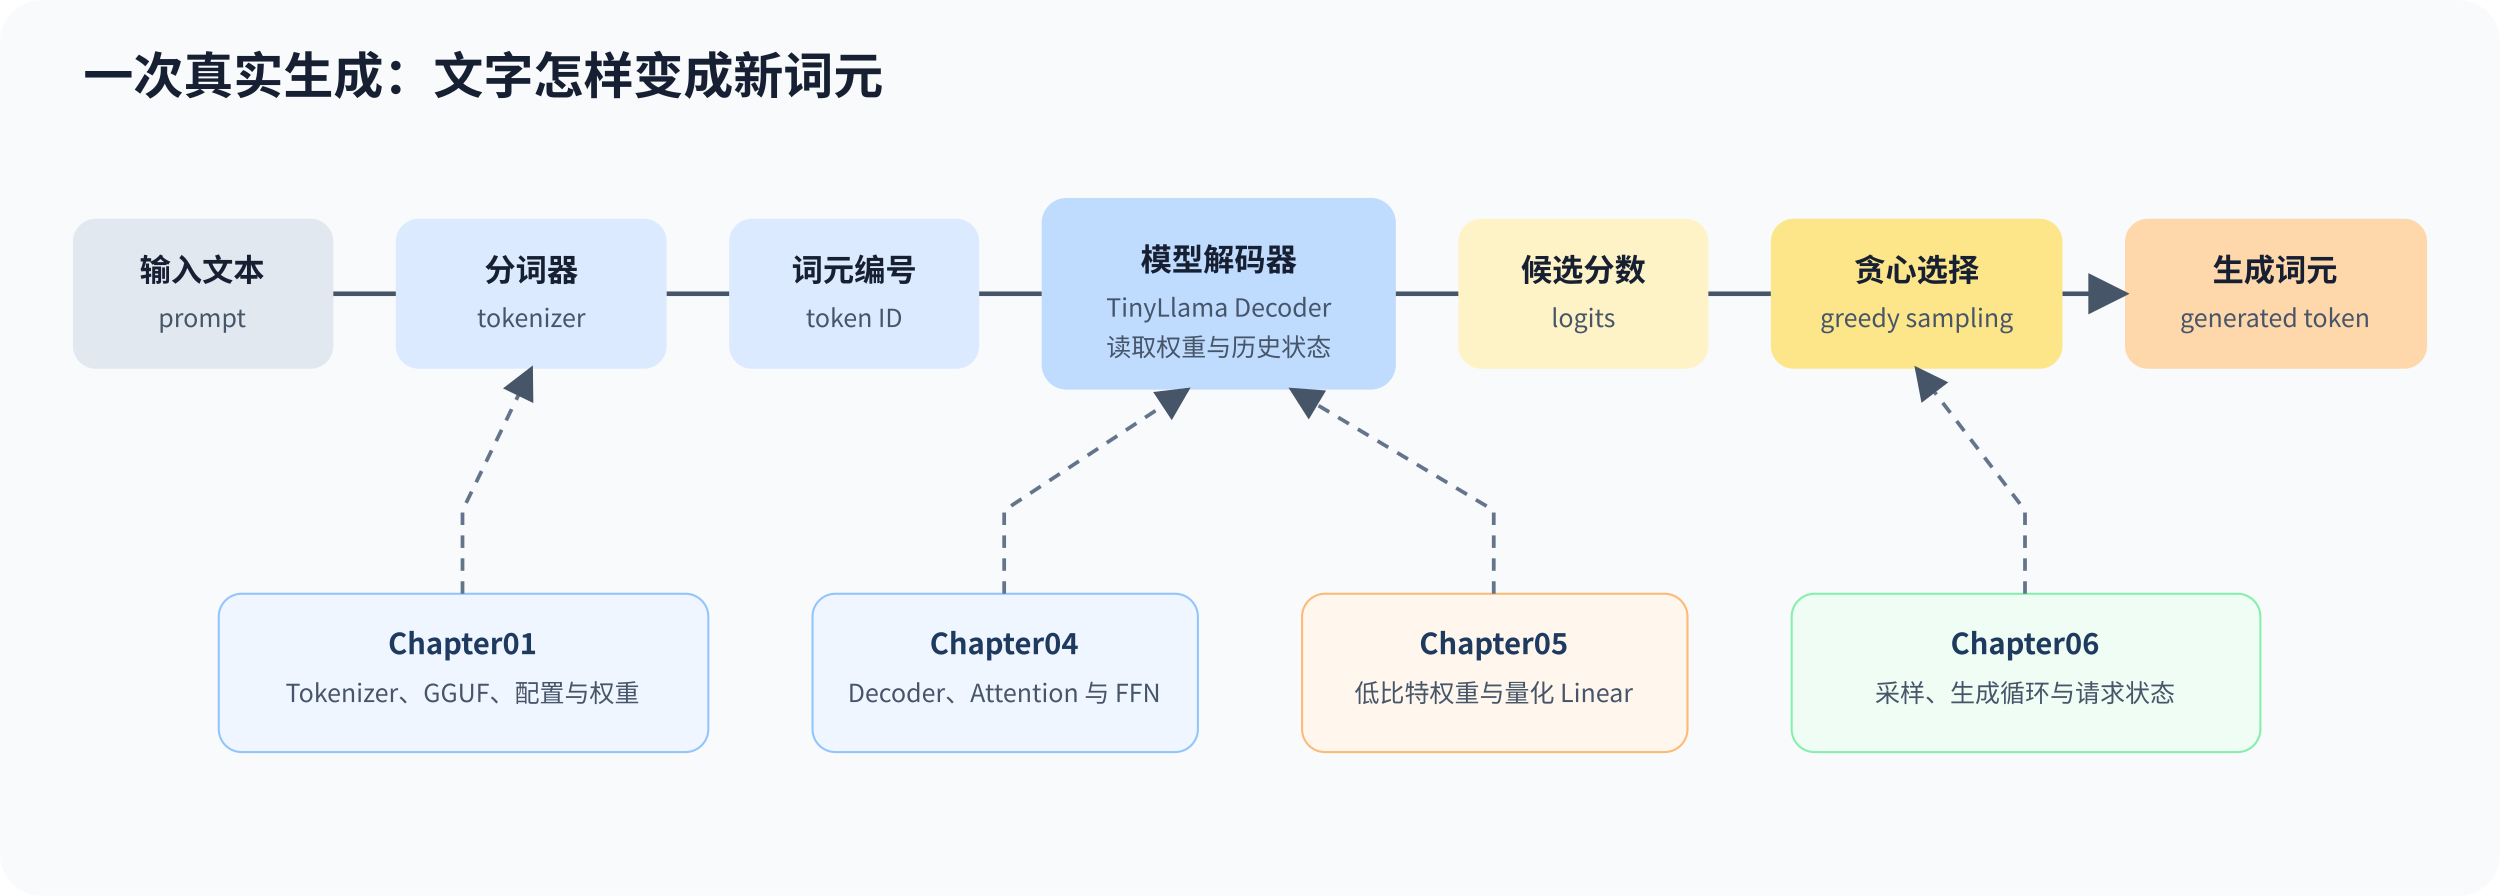
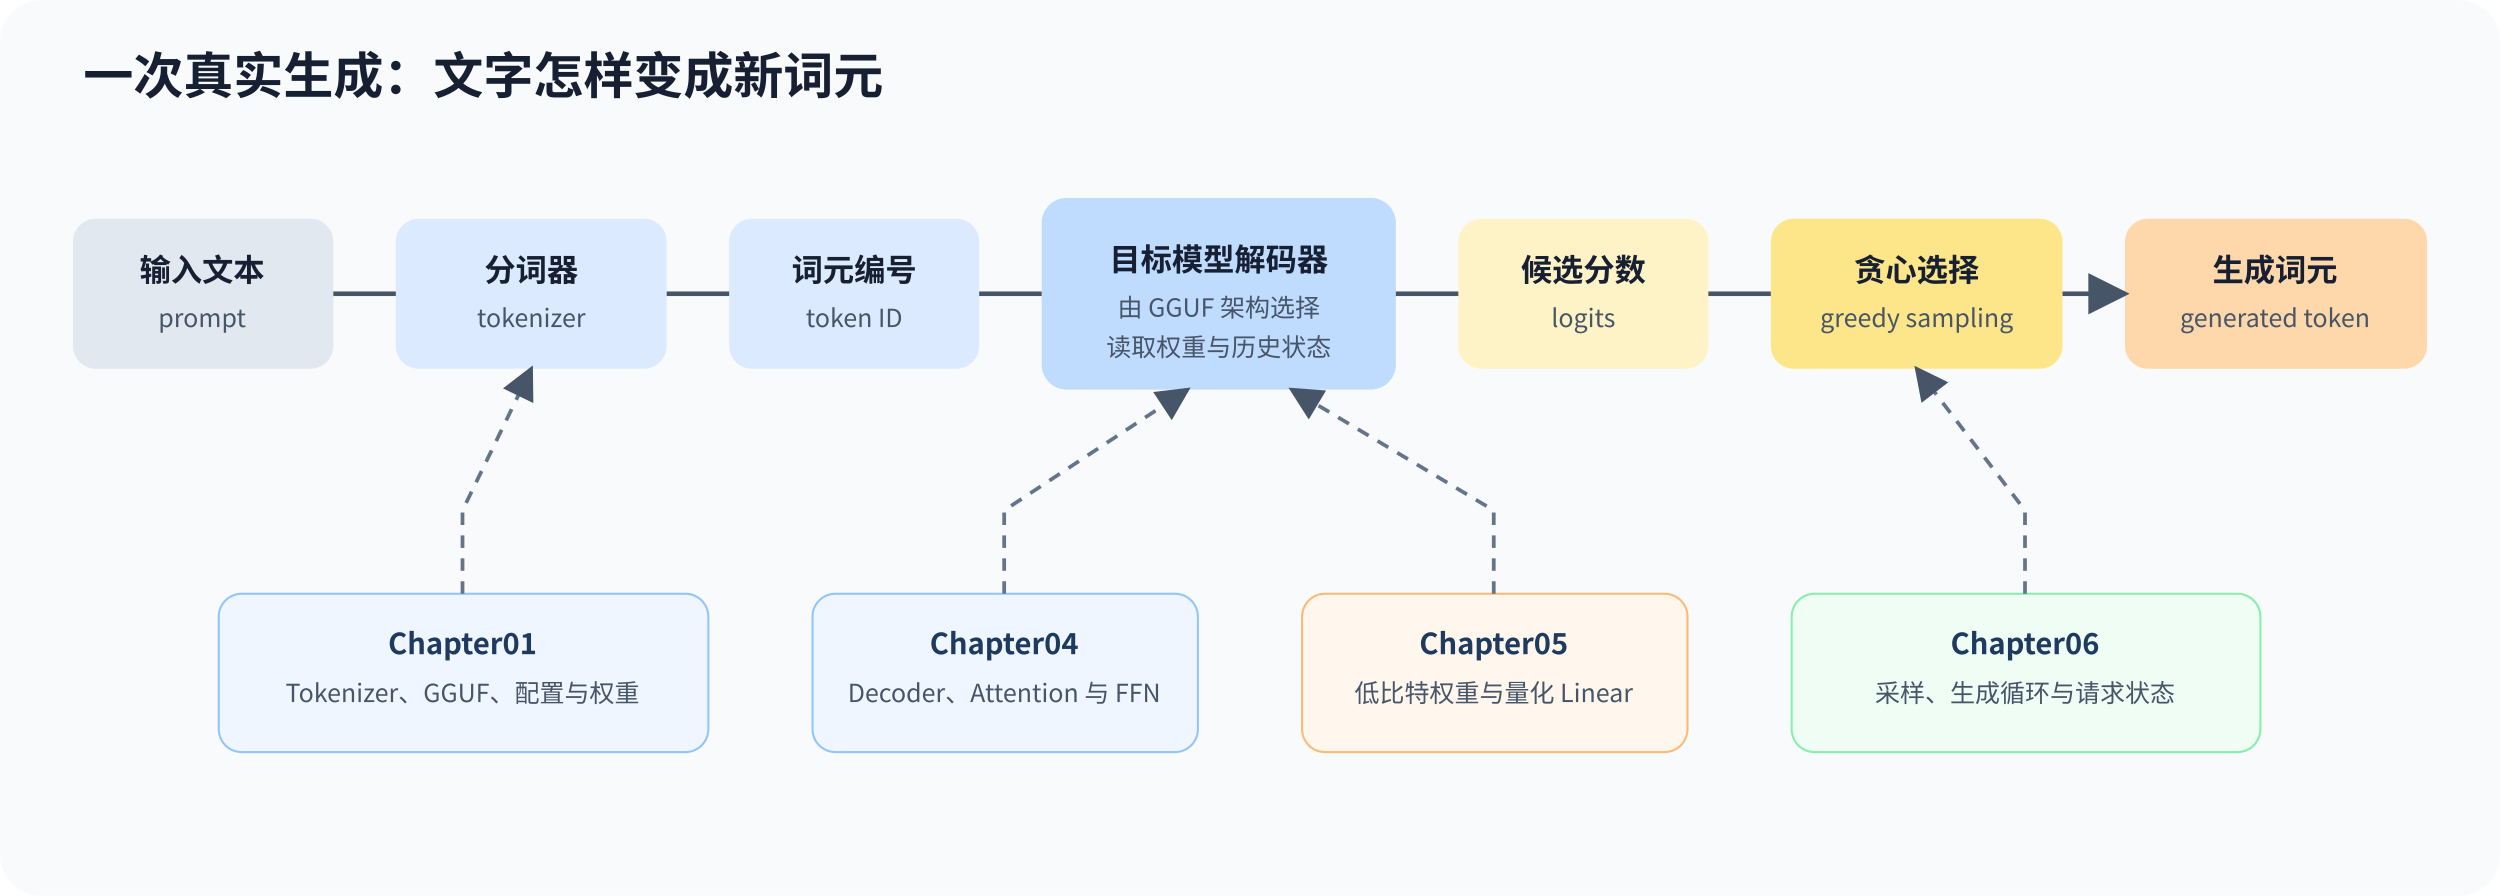
<svg xmlns="http://www.w3.org/2000/svg" viewBox="0 0 1200 430" role="img" aria-labelledby="title desc">
  <defs>
    <marker id="arrow" markerWidth="9" markerHeight="9" refX="8" refY="4.5" orient="auto">
      <path d="M0 0L9 4.5L0 9Z" fill="#475569" />
    </marker>
    <style>
      .title { font: 700 24px "Noto Sans CJK SC", sans-serif; fill: #172033; }
      .label { font: 700 15px "Noto Sans CJK SC", sans-serif; fill: #172033; }
      .term { font: 400 12px "Noto Sans CJK SC", sans-serif; fill: #475569; }
      .chapter { font: 700 14px "Noto Sans CJK SC", sans-serif; fill: #1e3a5f; }
      .chapter-note { font: 400 12px "Noto Sans CJK SC", sans-serif; fill: #475569; }
      .flow { fill: none; stroke: #475569; stroke-width: 2.2; marker-end: url(#arrow); }
      .learn { fill: none; stroke: #64748b; stroke-width: 1.8; stroke-dasharray: 6 5; marker-end: url(#arrow); }
    </style>
  </defs>
  <rect width="1200" height="430" rx="20" fill="#f8fafc" />
  <text x="40" y="45" class="title">一次真实生成：文字怎样变成新词元</text>
  <g text-anchor="middle">
    <rect x="35" y="105" width="125" height="72" rx="11" fill="#e2e8f0" />
    <text x="97" y="135" class="label">输入文本</text>
    <text x="97" y="157" class="term">prompt</text>
    <rect x="190" y="105" width="130" height="72" rx="11" fill="#dbeafe" />
    <text x="255" y="135" class="label">分词器</text>
    <text x="255" y="157" class="term">tokenizer</text>
    <rect x="350" y="105" width="120" height="72" rx="11" fill="#dbeafe" />
    <text x="410" y="135" class="label">词元编号</text>
    <text x="410" y="157" class="term">token ID</text>
    <rect x="500" y="95" width="170" height="92" rx="12" fill="#bfdbfe" />
-     <text x="585" y="130" class="label">模型解码器</text>
-     <text x="585" y="152" class="term">TinyLlama Decoder</text>
+     <text x="585" y="130" class="label">目标模型解码器</text>
+     <text x="585" y="152" class="term">由 GGUF 架构选择</text>
    <text x="585" y="171" class="term">读取权重与历史状态</text>
    <rect x="700" y="105" width="120" height="72" rx="11" fill="#fef3c7" />
    <text x="760" y="135" class="label">候选分数</text>
    <text x="760" y="157" class="term">logits</text>
    <rect x="850" y="105" width="140" height="72" rx="11" fill="#fde68a" />
    <text x="920" y="135" class="label">贪心选择</text>
    <text x="920" y="157" class="term">greedy sampling</text>
    <rect x="1020" y="105" width="145" height="72" rx="11" fill="#fed7aa" />
    <text x="1092" y="135" class="label">生成词元</text>
    <text x="1092" y="157" class="term">generated token</text>
  </g>
  <path d="M160 141H190M320 141H350M470 141H500M670 141H700M820 141H850M990 141H1020" class="flow" />
  <g text-anchor="middle">
    <rect x="105" y="285" width="235" height="76" rx="11" fill="#eff6ff" stroke="#93c5fd" />
    <text x="222" y="314" class="chapter">Chapter01</text>
    <text x="222" y="337" class="chapter-note">Tokenizer、GGUF、配置与权重</text>
    <rect x="390" y="285" width="185" height="76" rx="11" fill="#eff6ff" stroke="#93c5fd" />
    <text x="482" y="314" class="chapter">Chapter04</text>
    <text x="482" y="337" class="chapter-note">Decoder、Attention 与 FFN</text>
    <rect x="625" y="285" width="185" height="76" rx="11" fill="#fff7ed" stroke="#fdba74" />
    <text x="717" y="314" class="chapter">Chapter05</text>
    <text x="717" y="337" class="chapter-note">低比特权重与量化 Linear</text>
    <rect x="860" y="285" width="225" height="76" rx="11" fill="#f0fdf4" stroke="#86efac" />
    <text x="972" y="314" class="chapter">Chapter06</text>
    <text x="972" y="337" class="chapter-note">采样、生成循环与请求状态</text>
  </g>
  <path d="M222 285V245L255 177" class="learn" />
  <path d="M482 285V245L570 187" class="learn" />
  <path d="M717 285V245L620 187" class="learn" />
  <path d="M972 285V245L920 177" class="learn" />
</svg>
